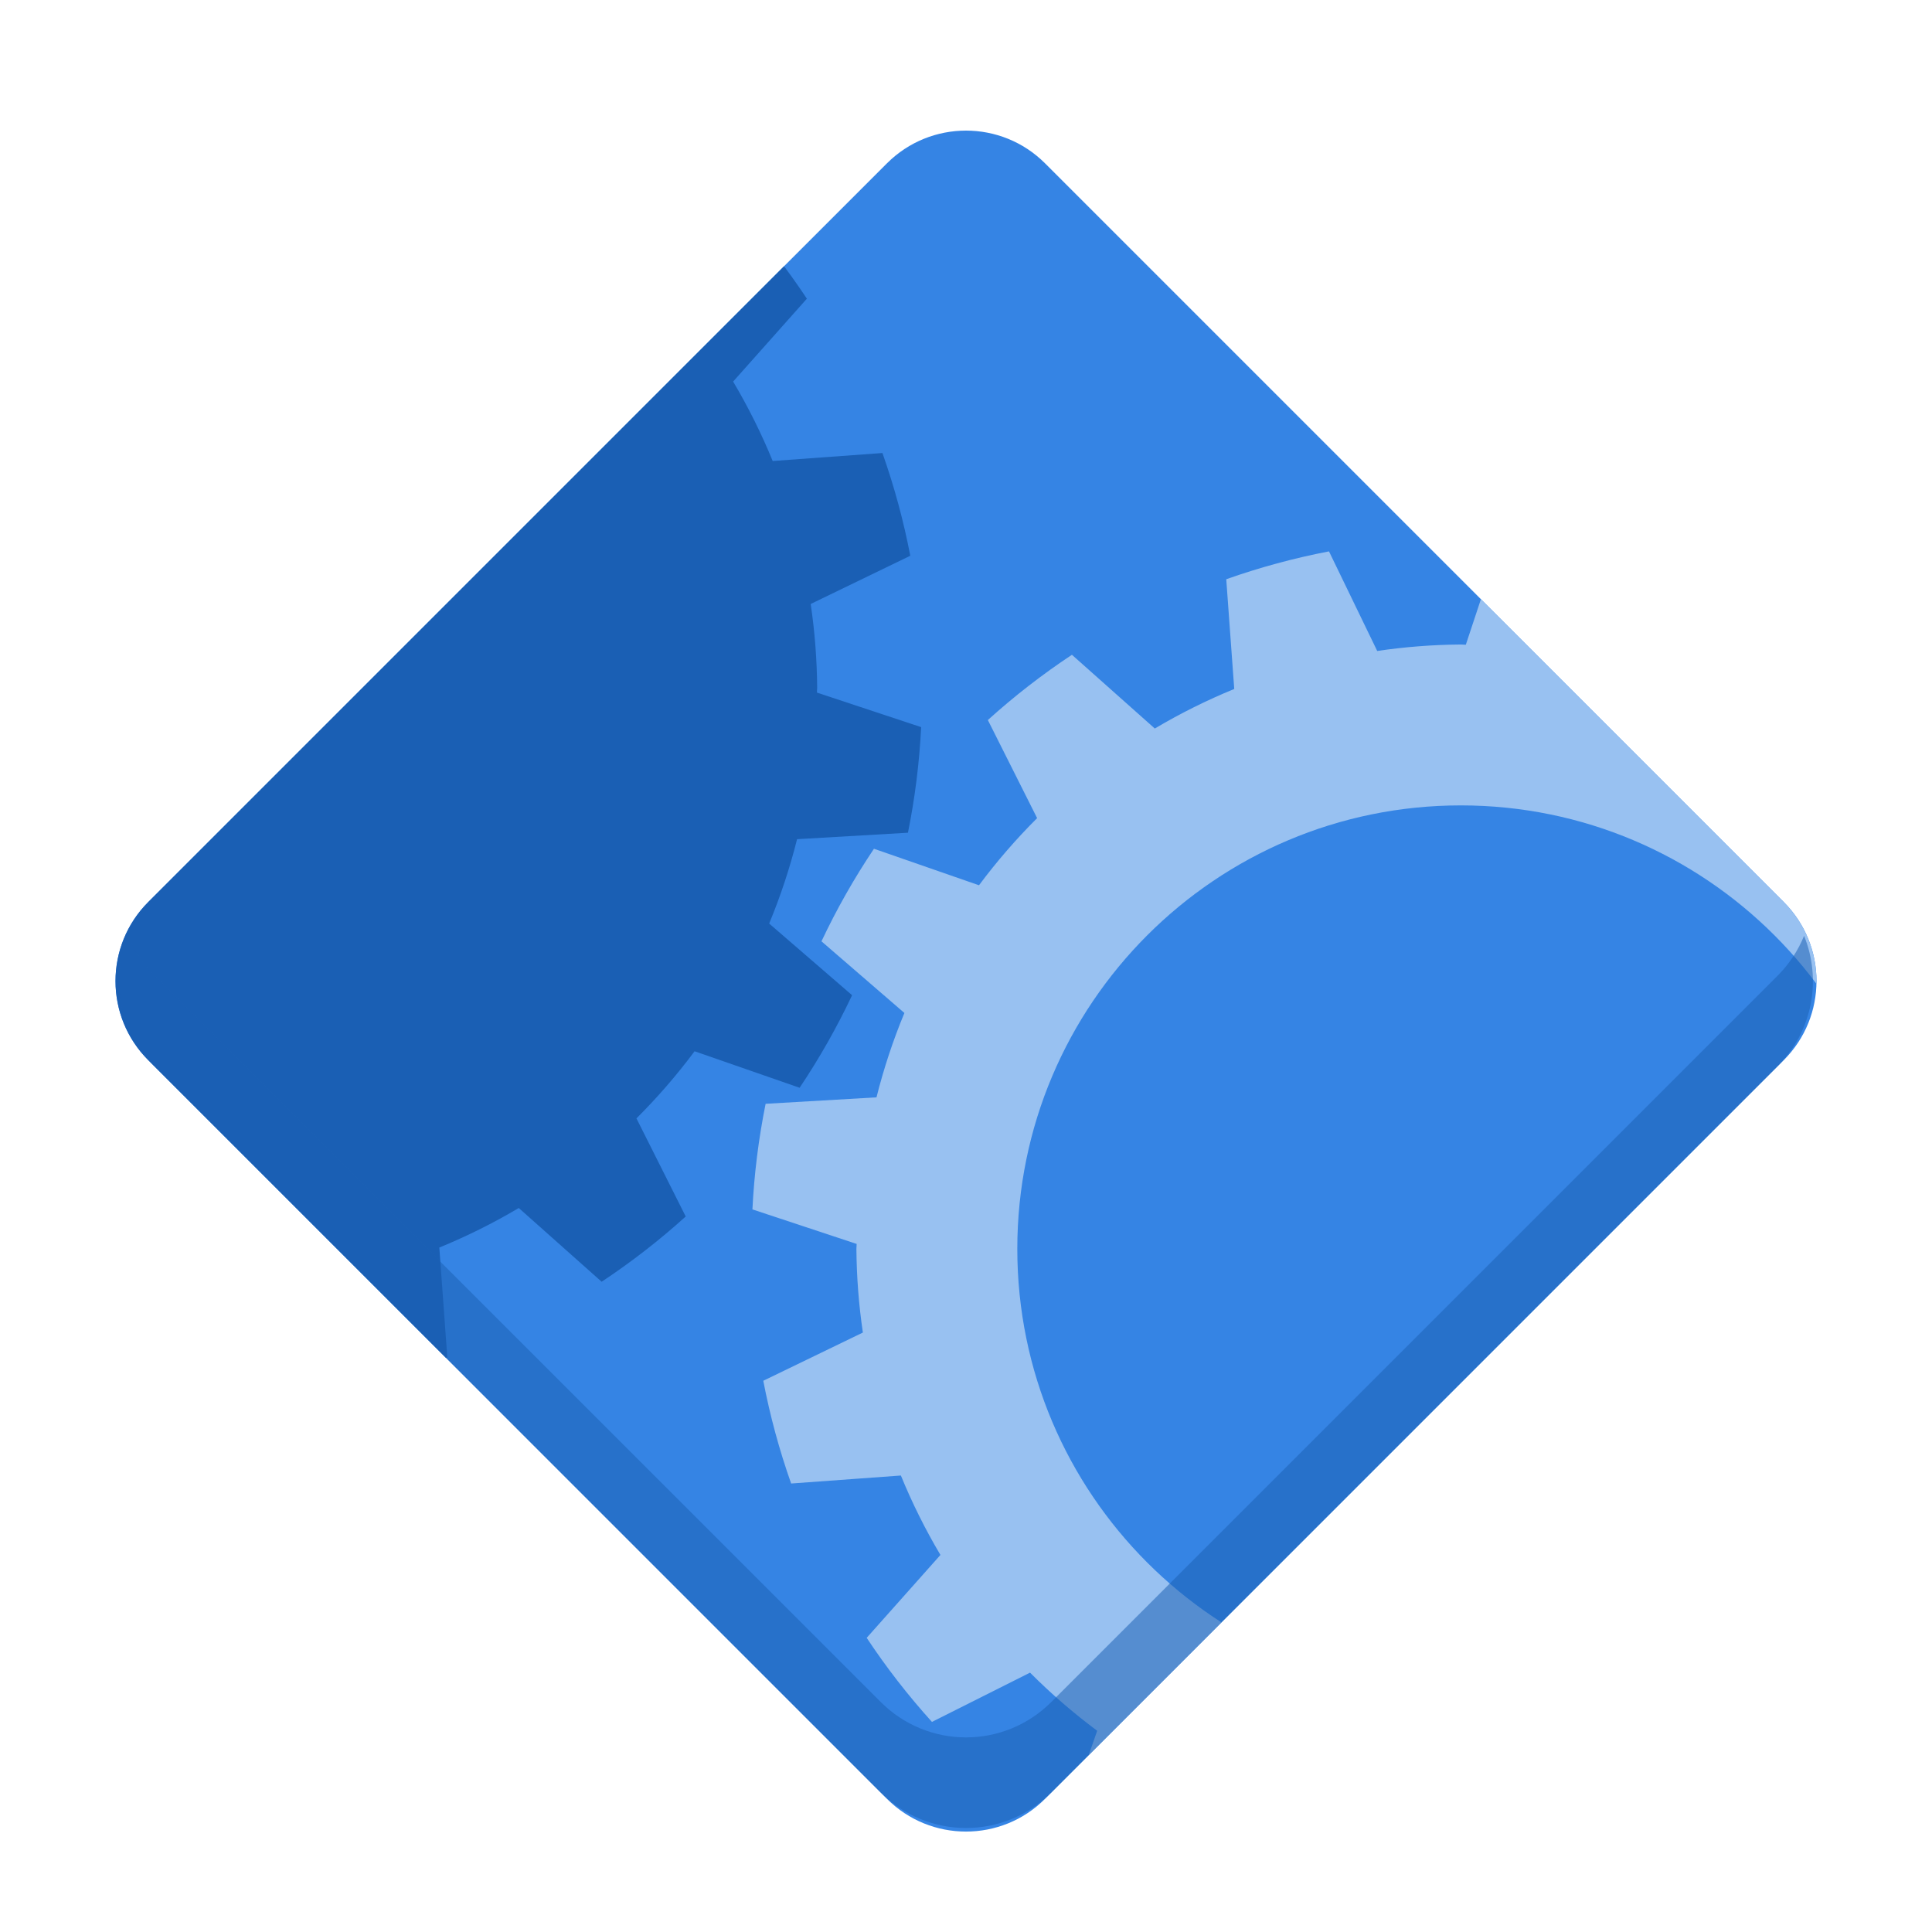
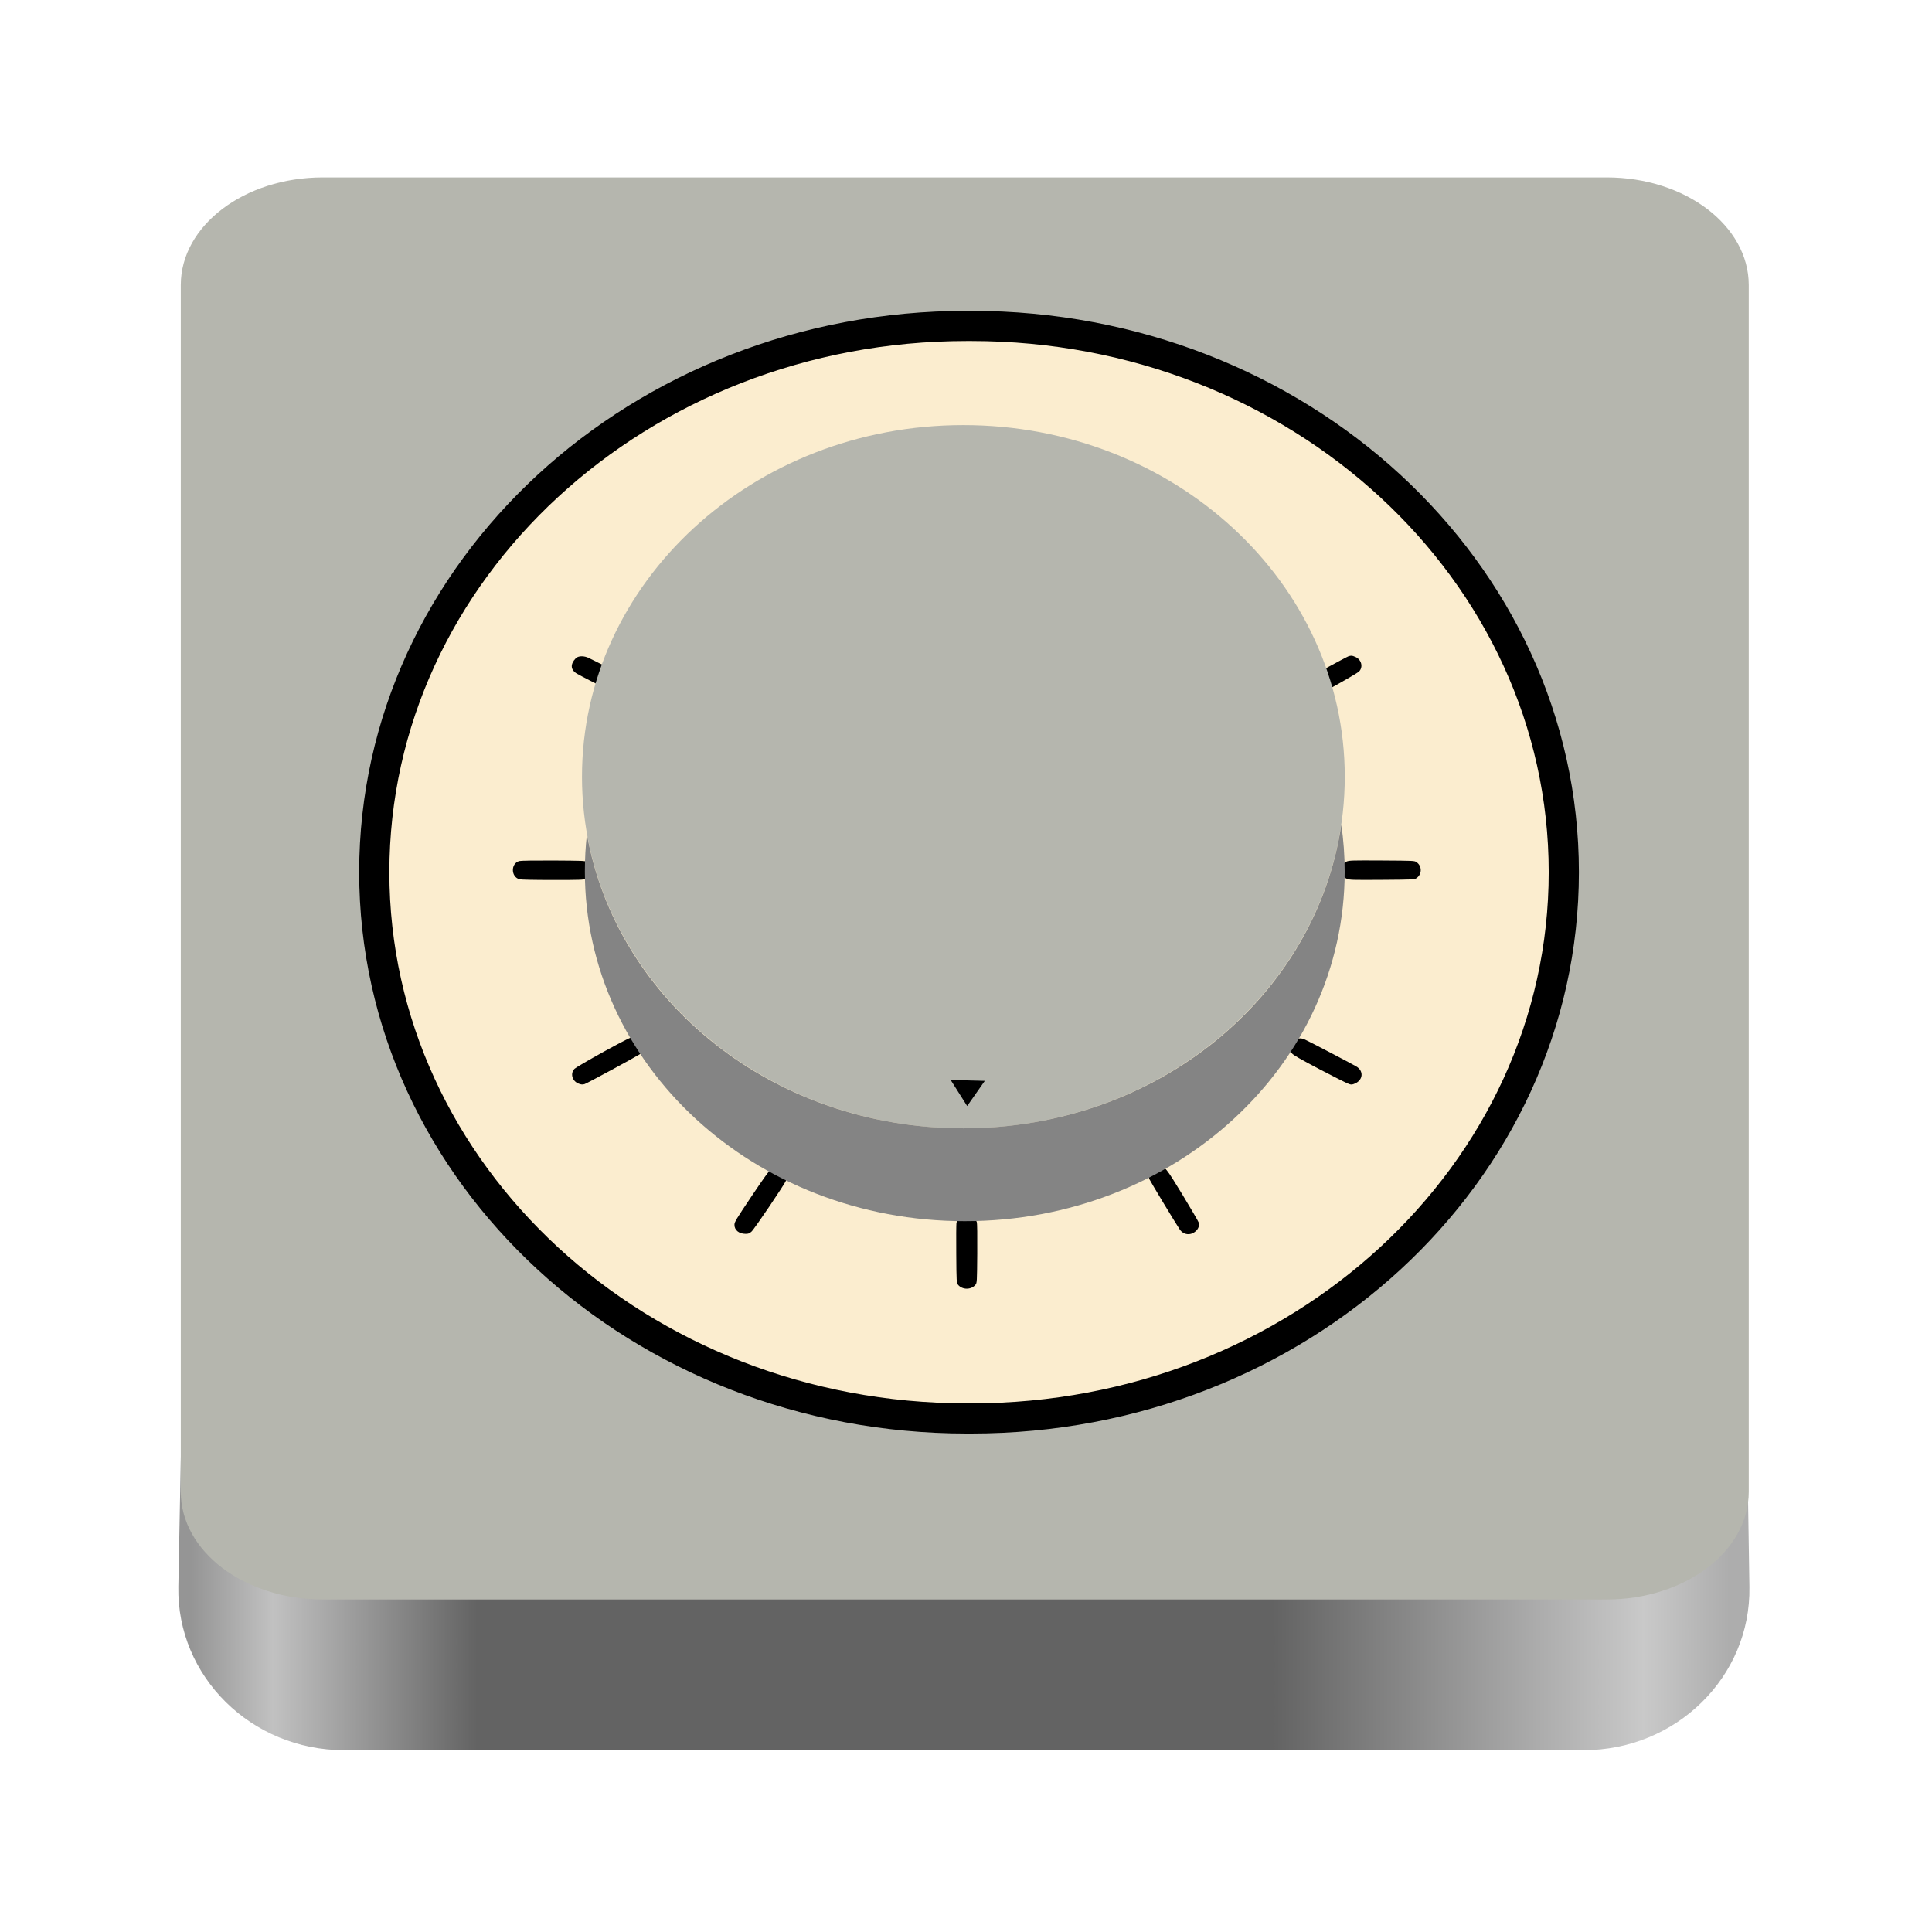
- <svg xmlns="http://www.w3.org/2000/svg" width="33.75mm" height="33.75mm" viewBox="0 0 33.75 33.75" version="1.1" id="svg974">
-   <defs id="defs968">
-     <clipPath clipPathUnits="userSpaceOnUse" id="clipPath18689">
-       <rect clip-path="none" transform="rotate(45)" ry="32" rx="32" y="123.999" x="486.037" height="362.943" width="362.943" id="rect18691" style="display:inline;opacity:1;vector-effect:none;fill:#4a86cf;fill-opacity:1;stroke:none;stroke-width:26.067;stroke-linecap:butt;stroke-linejoin:miter;stroke-miterlimit:4;stroke-dasharray:none;stroke-dashoffset:0;stroke-opacity:1;marker:none;marker-start:none;marker-mid:none;marker-end:none;paint-order:normal;enable-background:new" />
-     </clipPath>
-     <clipPath clipPathUnits="userSpaceOnUse" id="clipPath18689-3">
-       <rect clip-path="none" transform="rotate(45)" ry="32" rx="32" y="123.999" x="486.037" height="362.943" width="362.943" id="rect18691-6" style="display:inline;opacity:1;vector-effect:none;fill:#4a86cf;fill-opacity:1;stroke:none;stroke-width:26.067;stroke-linecap:butt;stroke-linejoin:miter;stroke-miterlimit:4;stroke-dasharray:none;stroke-dashoffset:0;stroke-opacity:1;marker:none;marker-start:none;marker-mid:none;marker-end:none;paint-order:normal;enable-background:new" />
-     </clipPath>
-   </defs>
-   <g id="layer1" transform="translate(-61.81982,-103.944)">
-     <g transform="matrix(0.2636723,0,0,0.2636723,61.81982,-529.397)" style="display:inline;stroke-width:0.25;enable-background:new" id="g1836">
-       <g transform="matrix(0.25,0,0,0.25,0,2295)" id="g18818" style="stroke-width:0.25">
-         <g style="stroke-width:0.27" transform="matrix(0.9260519,0,0,0.9260519,18.93073,50.87633)" id="g18590">
-           <g style="stroke-width:0.27" id="g18681" clip-path="url(#clipPath18689-3)">
-             <rect style="opacity:1;vector-effect:none;fill:#3584e4;fill-opacity:1;stroke:none;stroke-width:8.221;stroke-linecap:butt;stroke-linejoin:miter;stroke-miterlimit:4;stroke-dasharray:none;stroke-dashoffset:0;stroke-opacity:1;marker:none;marker-start:none;marker-mid:none;marker-end:none;paint-order:normal" id="rect18571" width="424" height="424" x="458.337" y="90.642" rx="10.092" ry="10.092" transform="matrix(0.6052817,0.6052817,-0.6052817,0.6052817,33.44063,99.07363)" clip-path="none" />
-             <circle style="opacity:1;vector-effect:none;fill:#f66151;fill-opacity:1;stroke:none;stroke-width:7.037;stroke-linecap:butt;stroke-linejoin:miter;stroke-miterlimit:4;stroke-dasharray:none;stroke-dashoffset:0;stroke-opacity:1;marker:none;marker-start:none;marker-mid:none;marker-end:none;paint-order:normal" id="path18706" cx="0" cy="0" r="0" transform="translate(0,-212)" />
-             <circle style="opacity:1;vector-effect:none;fill:#f66151;fill-opacity:1;stroke:none;stroke-width:7.037;stroke-linecap:butt;stroke-linejoin:miter;stroke-miterlimit:4;stroke-dasharray:none;stroke-dashoffset:0;stroke-opacity:1;marker:none;marker-start:none;marker-mid:none;marker-end:none;paint-order:normal" id="path18708" cx="0" cy="0" r="0" transform="translate(0,-212)" />
-             <path style="display:inline;opacity:1;vector-effect:none;fill:#98c1f1;fill-opacity:1;stroke:none;stroke-width:7.037;stroke-linecap:butt;stroke-linejoin:miter;stroke-miterlimit:4;stroke-dasharray:none;stroke-dashoffset:0;stroke-opacity:1;marker:none;marker-start:none;marker-mid:none;marker-end:none;paint-order:normal;enable-background:new" d="m 408.92,561.918 -9.886,29.829 a 172.971,172.971 0 0 0 -1.427,-0.071 172.971,172.971 0 0 0 -23.929,1.852 l -13.801,-28.501 a 203.293,203.293 0 0 0 -29.401,7.972 l 2.286,31.405 a 172.971,172.971 0 0 0 -22.732,11.319 l -23.718,-21.103 a 203.293,203.293 0 0 0 -24.059,18.674 l 14.099,28.073 a 172.971,172.971 0 0 0 -16.636,19.211 l -30.058,-10.448 a 203.293,203.293 0 0 0 -15.017,26.488 l 23.73,20.507 a 172.971,172.971 0 0 0 -7.985,24.143 l -31.73,1.849 a 203.293,203.293 0 0 0 -3.778,30.217 l 29.829,9.886 a 172.971,172.971 0 0 0 -0.071,1.427 172.971,172.971 0 0 0 1.852,23.929 l -28.501,13.801 a 203.293,203.293 0 0 0 7.972,29.401 l 31.405,-2.286 a 172.971,172.971 0 0 0 11.319,22.732 l -21.103,23.718 a 203.293,203.293 0 0 0 18.674,24.059 l 28.073,-14.099 a 172.971,172.971 0 0 0 19.211,16.636 l -10.448,30.058 a 203.293,203.293 0 0 0 26.488,15.017 l 20.507,-23.73 a 172.971,172.971 0 0 0 24.143,7.985 l 1.849,31.73 a 203.293,203.293 0 0 0 30.217,3.778 l 9.886,-29.829 a 172.971,172.971 0 0 0 1.427,0.071 172.971,172.971 0 0 0 23.929,-1.852 l 13.801,28.501 a 203.293,203.293 0 0 0 29.401,-7.972 l -2.286,-31.405 a 172.971,172.971 0 0 0 22.732,-11.319 l 23.718,21.103 A 203.293,203.293 0 0 0 532.96,916 l -14.099,-28.073 a 172.971,172.971 0 0 0 16.636,-19.211 l 30.058,10.448 a 203.293,203.293 0 0 0 15.017,-26.488 l -23.73,-20.507 a 172.971,172.971 0 0 0 7.985,-24.143 l 31.73,-1.849 a 203.293,203.293 0 0 0 3.778,-30.217 l -29.829,-9.886 a 172.971,172.971 0 0 0 0.071,-1.427 172.971,172.971 0 0 0 -1.852,-23.929 l 28.501,-13.801 a 203.293,203.293 0 0 0 -7.972,-29.401 l -31.405,2.286 a 172.971,172.971 0 0 0 -11.319,-22.732 l 21.103,-23.718 a 203.293,203.293 0 0 0 -18.674,-24.059 l -28.073,14.099 a 172.971,172.971 0 0 0 -19.211,-16.636 l 10.448,-30.058 A 203.293,203.293 0 0 0 485.636,581.681 l -20.507,23.73 a 172.971,172.971 0 0 0 -24.143,-7.985 l -1.849,-31.73 a 203.293,203.293 0 0 0 -30.217,-3.778 z M 397.607,637.722 A 126.926,126.926 0 0 1 524.532,764.647 126.926,126.926 0 0 1 397.607,891.572 126.926,126.926 0 0 1 270.682,764.647 126.926,126.926 0 0 1 397.607,637.722 Z" id="path18717-4" />
-             <path id="path18758" d="m 51.748,401.284 -9.886,29.829 c -0.476,-0.026 -0.951,-0.05 -1.427,-0.071 -8.01,0.062 -16.005,0.681 -23.929,1.852 L 2.706,404.392 c -9.986,1.918 -19.814,4.583 -29.401,7.972 l 2.286,31.405 c -7.844,3.211 -15.442,6.994 -22.732,11.319 l -23.718,-21.103 c -8.475,5.614 -16.518,11.857 -24.059,18.674 l 14.099,28.073 c -6.009,5.987 -11.569,12.408 -16.636,19.211 l -30.058,-10.448 c -5.661,8.442 -10.68,17.296 -15.017,26.488 l 23.73,20.507 c -3.25,7.841 -5.919,15.91 -7.985,24.143 l -31.73,1.849 c -2.013,9.964 -3.276,20.064 -3.778,30.217 l 29.829,9.886 c -0.026,0.476 -0.05,0.951 -0.071,1.427 0.062,8.01 0.681,16.005 1.852,23.929 l -28.501,13.801 c 1.918,9.986 4.583,19.814 7.972,29.401 l 31.405,-2.286 c 3.211,7.844 6.994,15.442 11.319,22.732 l -21.103,23.718 c 5.614,8.475 11.857,16.518 18.674,24.059 l 28.073,-14.099 c 5.987,6.009 12.408,11.569 19.211,16.636 l -10.448,30.058 c 8.442,5.661 17.296,10.68 26.488,15.017 l 20.507,-23.73 c 7.841,3.25 15.91,5.919 24.143,7.985 l 1.849,31.73 c 9.964,2.013 20.064,3.276 30.217,3.778 l 9.886,-29.829 c 0.476,0.026 0.951,0.05 1.427,0.071 8.01,-0.062 16.005,-0.681 23.929,-1.852 l 13.801,28.501 c 9.986,-1.918 19.814,-4.583 29.401,-7.972 l -2.286,-31.405 c 7.844,-3.211 15.442,-6.994 22.732,-11.319 l 23.718,21.103 c 8.475,-5.614 16.518,-11.857 24.059,-18.674 l -14.099,-28.073 c 6.009,-5.987 11.569,-12.408 16.636,-19.211 l 30.058,10.448 c 5.661,-8.442 10.68,-17.296 15.017,-26.488 l -23.73,-20.507 c 3.25,-7.841 5.919,-15.91 7.985,-24.143 l 31.73,-1.849 c 2.013,-9.964 3.276,-20.064 3.778,-30.217 l -29.829,-9.886 c 0.026,-0.476 0.05,-0.951 0.071,-1.427 -0.062,-8.01 -0.681,-16.005 -1.852,-23.929 l 28.501,-13.801 c -1.918,-9.986 -4.583,-19.814 -7.972,-29.401 l -31.405,2.286 c -3.211,-7.844 -6.994,-15.442 -11.319,-22.732 l 21.103,-23.718 c -5.614,-8.475 -11.857,-16.518 -18.674,-24.059 l -28.073,14.099 c -5.987,-6.009 -12.408,-11.569 -19.211,-16.636 l 10.448,-30.058 c -8.442,-5.661 -17.296,-10.68 -26.488,-15.017 l -20.507,23.73 c -7.841,-3.25 -15.91,-5.919 -24.143,-7.985 l -1.849,-31.73 c -9.964,-2.013 -20.064,-3.276 -30.217,-3.778 z" style="display:inline;opacity:1;vector-effect:none;fill:#1a5fb4;fill-opacity:1;stroke:none;stroke-width:7.037;stroke-linecap:butt;stroke-linejoin:miter;stroke-miterlimit:4;stroke-dasharray:none;stroke-dashoffset:0;stroke-opacity:1;marker:none;marker-start:none;marker-mid:none;marker-end:none;paint-order:normal;enable-background:new" />
-           </g>
-         </g>
-         <path style="display:inline;opacity:0.534;vector-effect:none;fill:#1a5fb4;fill-opacity:1;stroke:none;stroke-width:1.629;stroke-linecap:butt;stroke-linejoin:miter;stroke-miterlimit:4;stroke-dasharray:none;stroke-dashoffset:0;stroke-opacity:1;marker:none;marker-start:none;marker-mid:none;marker-end:none;paint-order:normal;enable-background:new" clip-path="none" d="m 8.477,2676 c -1.171,2.887 -0.583,6.308 1.766,8.656 l 48.102,48.102 c 3.134,3.134 8.179,3.134 11.312,0 l 48.102,-48.102 c 2.348,-2.348 2.937,-5.77 1.766,-8.656 -0.392,0.966 -0.98,1.871 -1.766,2.656 l -48.102,48.102 c -3.134,3.134 -8.179,3.134 -11.312,0 L 10.242,2678.656 C 9.457,2677.871 8.868,2676.965 8.477,2676 Z" transform="matrix(4,0,0,4,0,-10028)" id="rect18571-6" />
-       </g>
-       <rect y="2402" x="-1.5000001e-06" height="128" width="128" id="rect9125-7-2" style="display:inline;opacity:1;vector-effect:none;fill:none;fill-opacity:1;stroke:none;stroke-width:1.25;stroke-linecap:butt;stroke-linejoin:miter;stroke-miterlimit:4;stroke-dasharray:none;stroke-dashoffset:0;stroke-opacity:1;marker:none;marker-start:none;marker-mid:none;marker-end:none;paint-order:normal;enable-background:new" />
-     </g>
-   </g>
+ <svg xmlns="http://www.w3.org/2000/svg" height="128px" viewBox="0 0 128 128" width="128px">
+   <linearGradient id="a" gradientTransform="matrix(0.343059 0 0 0.33254 11.61129 7.877823)" gradientUnits="userSpaceOnUse" x1="0" x2="305" y1="325" y2="325">
+     <stop offset="0.01" stop-color="#959595" />
+     <stop offset="0.062" stop-color="#c1c1c1" />
+     <stop offset="0.191" stop-color="#636363" />
+     <stop offset="0.546" stop-color="#636363" />
+     <stop offset="0.695" stop-color="#636363" />
+     <stop offset="0.93" stop-color="#c9c9c9" />
+     <stop offset="0.984" stop-color="#adadad" />
+   </linearGradient>
+   <path d="m 13.301 27.301 c 0.109 -5.801 4.992 -10.445 10.973 -10.445 h 79.441 c 6 0 10.887 4.668 10.977 10.48 l 1.211 77.816 c 0.094 5.938 -4.848 10.801 -10.977 10.801 h -82.133 c -6.141 0 -11.09 -4.883 -10.977 -10.836 z m 0 0" fill="url(#a)" />
+   <path d="m 21.383 11.754 h 85.066 c 5.199 0 9.41 3.195 9.41 7.133 v 79.949 c 0 3.941 -4.211 7.133 -9.41 7.133 h -85.066 c -5.195 0 -9.406 -3.191 -9.406 -7.133 v -79.949 c 0 -3.938 4.211 -7.133 9.406 -7.133 z m 0 0" fill="#b5b6ae" />
+   <path d="m 64.051 21.594 h 0.301 c 21.68 0 39.254 16.203 39.254 36.191 c 0 19.988 -17.574 36.191 -39.254 36.191 h -0.301 c -21.68 0 -39.254 -16.203 -39.254 -36.191 c 0 -19.988 17.574 -36.191 39.254 -36.191 z m 0 0" fill="#fbedcf" stroke="#000000" stroke-width="2" />
+   <path d="m 63.727 29.992 c -0.09 0.039 -0.207 0.129 -0.258 0.195 c -0.094 0.121 -0.102 0.184 -0.113 2.027 c -0.012 1.203 0.004 1.965 0.031 2.066 c 0.031 0.094 0.117 0.223 0.195 0.293 c 0.137 0.117 0.176 0.129 0.469 0.129 s 0.332 -0.012 0.469 -0.129 c 0.082 -0.07 0.164 -0.195 0.195 -0.281 c 0.031 -0.098 0.039 -0.828 0.031 -2.07 c -0.016 -1.852 -0.02 -1.914 -0.113 -2.035 c -0.121 -0.156 -0.371 -0.273 -0.582 -0.273 c -0.09 0 -0.234 0.035 -0.324 0.078 z m 0 0" />
+   <path d="m 49.164 33.559 c -0.352 0.098 -0.578 0.473 -0.465 0.777 c 0.07 0.191 1.812 3.062 1.992 3.289 c 0.23 0.285 0.66 0.332 0.953 0.102 c 0.289 -0.219 0.348 -0.492 0.184 -0.793 c -0.102 -0.184 -1.824 -2.992 -1.93 -3.152 c -0.07 -0.105 -0.402 -0.273 -0.52 -0.266 c -0.035 0 -0.129 0.023 -0.215 0.043 z m 0 0" />
+   <path d="m 78.445 33.586 c -0.184 0.082 -0.238 0.156 -1.371 2.098 c -0.738 1.27 -0.848 1.484 -0.848 1.648 c 0 0.5 0.68 0.84 1.07 0.535 c 0.117 -0.09 1.465 -2.324 2.027 -3.348 c 0.148 -0.281 0.129 -0.535 -0.055 -0.73 c -0.254 -0.266 -0.535 -0.34 -0.824 -0.203 z m 0 0" />
+   <path d="m 89.324 43.488 c -0.121 0.039 -3.262 1.75 -3.59 1.953 c -0.199 0.125 -0.297 0.293 -0.297 0.508 c 0 0.359 0.246 0.609 0.621 0.637 l 0.25 0.023 l 1.785 -0.98 c 0.996 -0.551 1.852 -1.051 1.941 -1.133 c 0.297 -0.293 0.172 -0.805 -0.246 -0.977 c -0.215 -0.094 -0.277 -0.098 -0.465 -0.031 z m 0 0" />
+   <path d="m 38.238 43.547 c -0.156 0.098 -0.309 0.309 -0.348 0.504 c -0.047 0.227 0.082 0.438 0.348 0.59 c 0.738 0.414 3.594 1.836 3.73 1.855 c 0.555 0.086 0.992 -0.641 0.613 -1.023 c -0.105 -0.105 -2.727 -1.48 -3.586 -1.887 c -0.266 -0.125 -0.574 -0.137 -0.758 -0.039 z m 0 0" />
+   <path d="m 34.406 57.047 c -0.578 0.156 -0.566 1.059 0.023 1.211 c 0.105 0.023 0.961 0.043 2.195 0.043 c 1.828 0 2.035 -0.008 2.184 -0.078 c 0.469 -0.219 0.508 -0.855 0.062 -1.121 c -0.117 -0.074 -0.293 -0.078 -2.223 -0.09 c -1.191 -0.004 -2.16 0.008 -2.242 0.035 z m 0 0" />
+   <path d="m 89.211 57.082 c -0.234 0.102 -0.359 0.297 -0.359 0.57 c 0 0.281 0.125 0.465 0.375 0.566 c 0.191 0.082 0.309 0.086 2.34 0.074 c 2.078 -0.016 2.141 -0.02 2.27 -0.105 c 0.387 -0.262 0.387 -0.816 0 -1.074 c -0.129 -0.086 -0.191 -0.09 -2.277 -0.102 c -2.031 -0.012 -2.156 -0.004 -2.348 0.07 z m 0 0" />
+   <path d="m 40.004 69.676 c -0.992 0.547 -1.848 1.047 -1.934 1.129 c -0.312 0.305 -0.164 0.84 0.289 0.996 c 0.168 0.059 0.238 0.062 0.371 0.023 c 0.145 -0.043 3.234 -1.715 3.637 -1.965 c 0.555 -0.348 0.281 -1.156 -0.391 -1.156 c -0.164 0 -0.426 0.129 -1.973 0.973 z m 0 0" />
+   <path d="m 85.855 68.883 c -0.348 0.184 -0.473 0.621 -0.262 0.902 c 0.078 0.113 0.512 0.359 1.859 1.07 c 0.969 0.508 1.84 0.945 1.938 0.969 c 0.152 0.047 0.203 0.039 0.391 -0.043 c 0.539 -0.242 0.574 -0.844 0.066 -1.133 c -0.406 -0.234 -3.215 -1.703 -3.398 -1.777 c -0.246 -0.105 -0.387 -0.102 -0.594 0.012 z m 0 0" />
+   <path d="m 76.496 77.367 c -0.324 0.16 -0.473 0.477 -0.348 0.754 c 0.078 0.172 1.781 2.996 2.012 3.332 c 0.254 0.371 0.723 0.422 1.062 0.113 c 0.18 -0.16 0.254 -0.375 0.195 -0.57 c -0.023 -0.074 -0.504 -0.902 -1.066 -1.828 c -1.105 -1.812 -1.168 -1.887 -1.512 -1.887 c -0.094 0.008 -0.25 0.043 -0.344 0.086 z m 0 0" />
+   <path d="m 51.055 77.5 c -0.098 0.055 -0.488 0.602 -1.266 1.762 c -1.02 1.523 -1.129 1.699 -1.129 1.879 c -0.008 0.355 0.301 0.605 0.742 0.605 c 0.18 0 0.246 -0.027 0.383 -0.145 c 0.18 -0.148 2.215 -3.164 2.309 -3.414 c 0.191 -0.508 -0.535 -0.988 -1.039 -0.688 z m 0 0" />
+   <path d="m 63.742 80.57 c -0.148 0.062 -0.34 0.297 -0.375 0.453 c -0.012 0.078 -0.023 1 -0.012 2.055 c 0.012 1.852 0.02 1.914 0.113 2.035 c 0.281 0.355 0.883 0.355 1.164 0 c 0.094 -0.121 0.098 -0.184 0.113 -2.059 c 0.008 -1.254 0 -1.992 -0.031 -2.09 c -0.031 -0.086 -0.113 -0.211 -0.195 -0.281 c -0.117 -0.102 -0.188 -0.125 -0.406 -0.137 c -0.152 -0.008 -0.316 0.004 -0.371 0.023 z m 0 0" />
+   <path d="m 63.824 28.164 c 13.957 0 25.27 10.43 25.27 23.297 c 0 12.867 -11.312 23.297 -25.27 23.297 c -13.953 0 -25.266 -10.43 -25.266 -23.297 c 0 -12.867 11.312 -23.297 25.266 -23.297 z m 0 0" fill="#b5b6ae" />
+   <path d="m 88.867 54.633 c -1.676 11.395 -12.211 20.121 -25.043 20.121 c -12.586 0 -22.969 -8.398 -24.938 -19.473 c -0.094 0.805 -0.137 1.625 -0.137 2.457 c 0 12.836 11.223 23.168 25.168 23.168 c 13.945 0 25.172 -10.332 25.172 -23.168 c 0 -1.055 -0.078 -2.09 -0.223 -3.105 z m 0 0" fill="#848484" />
+   <path d="m 64.078 73.277 l 1.168 -1.668 l -2.262 -0.059 z m 0 0" />
</svg>
